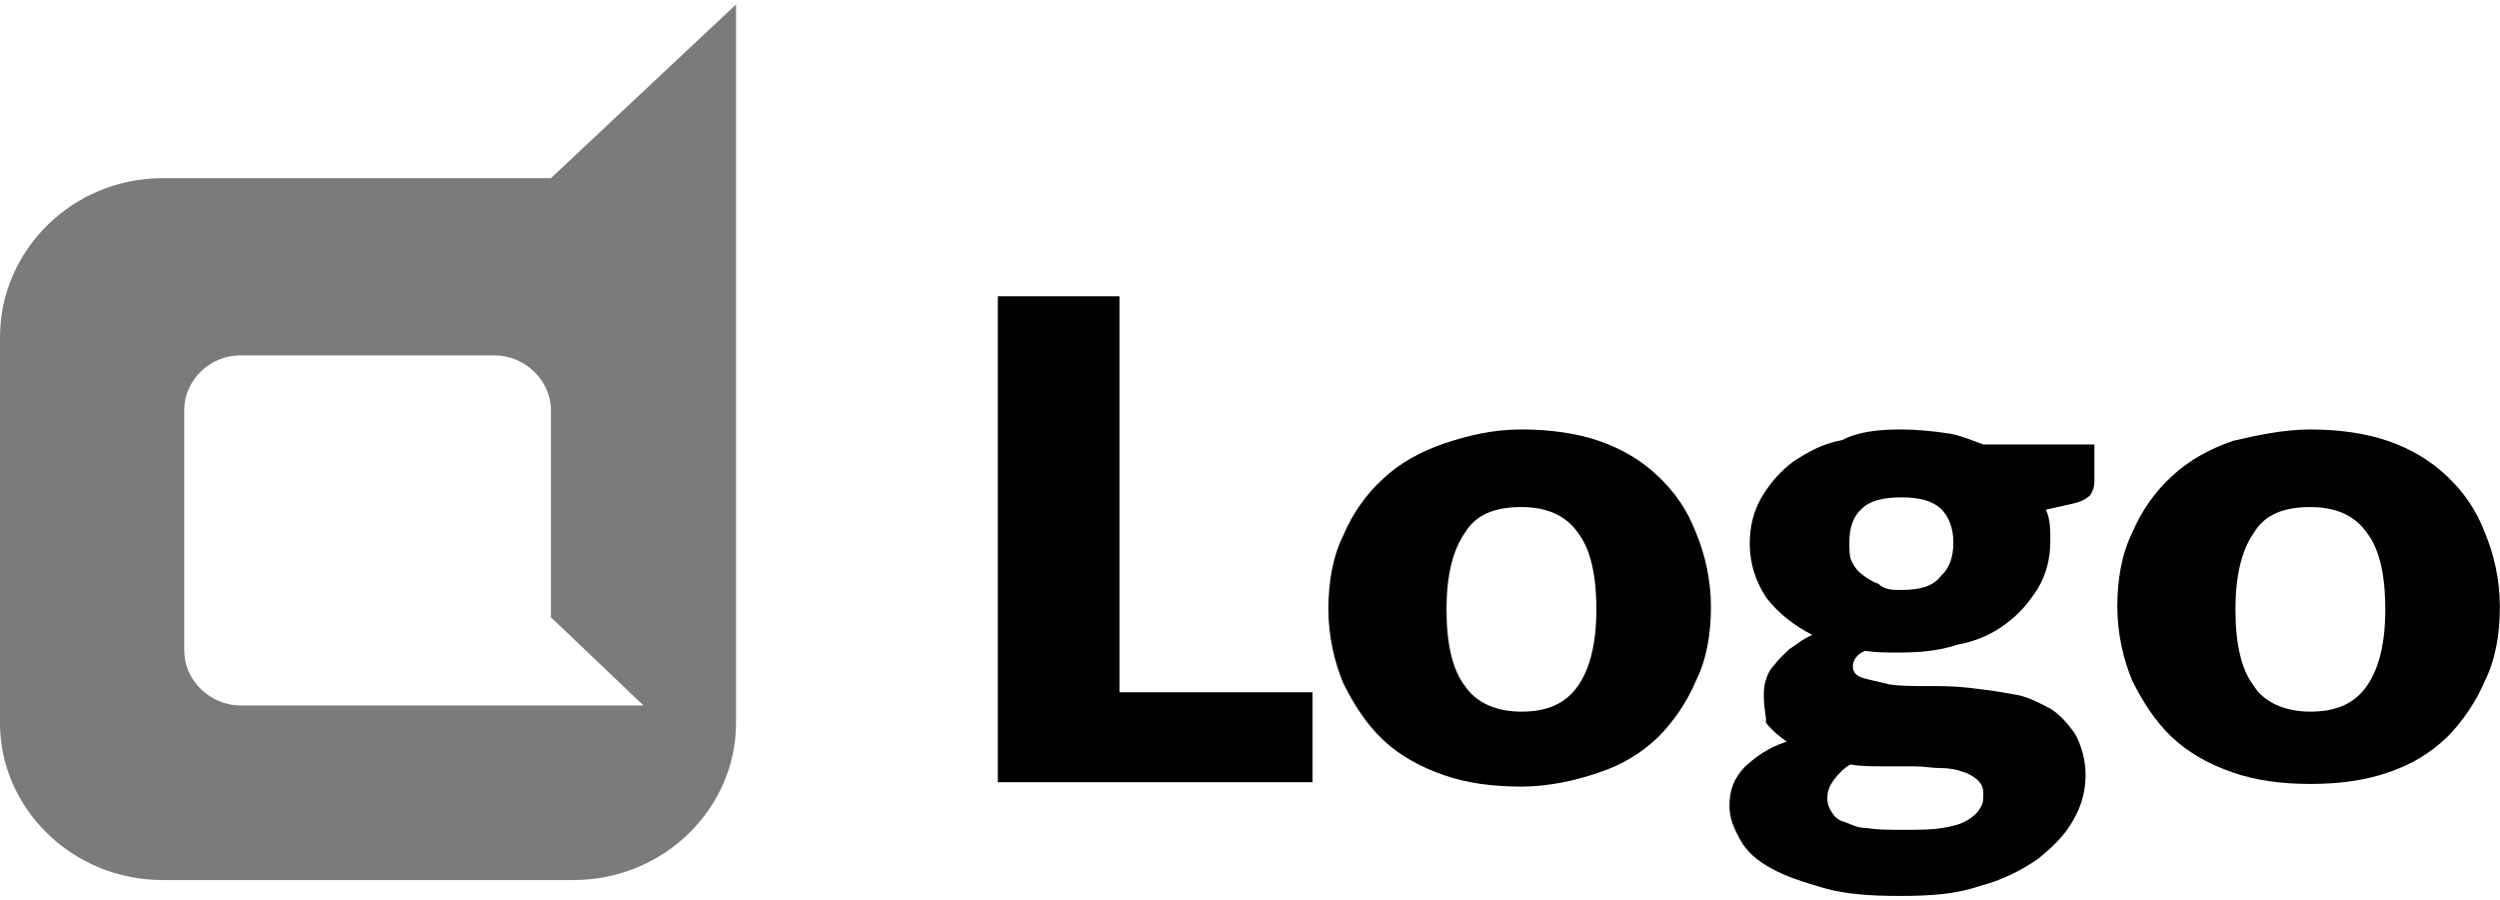
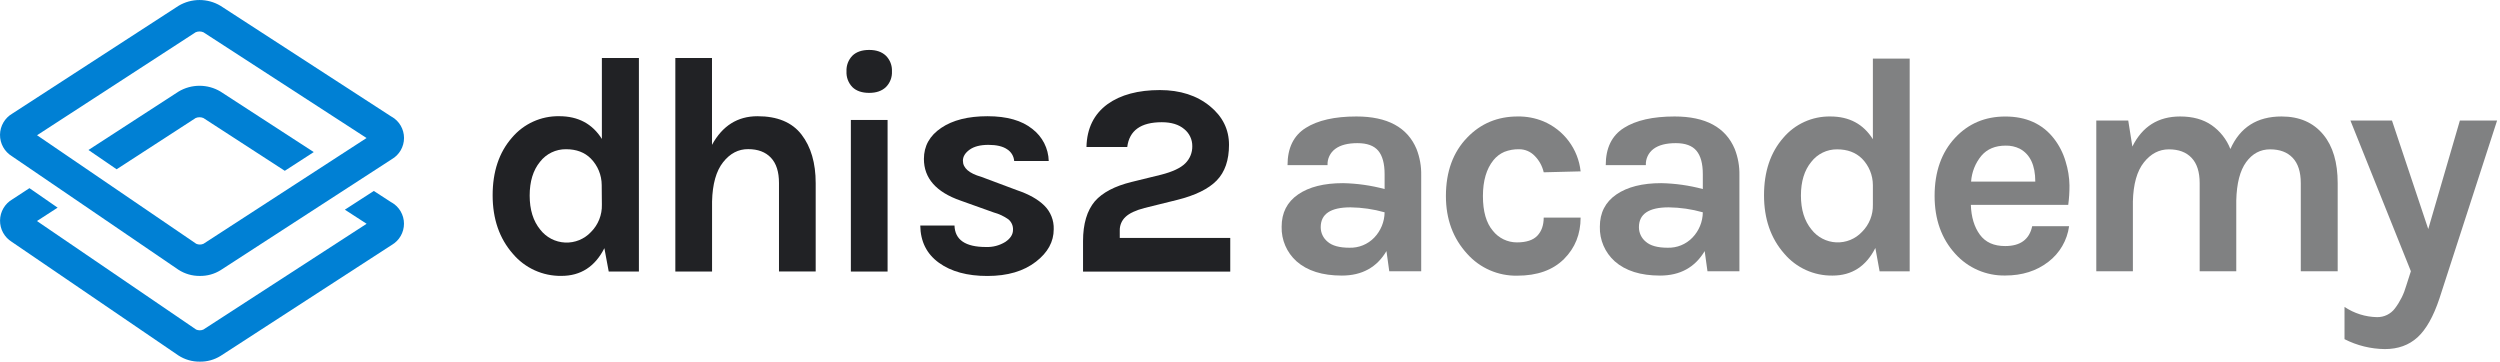
- <svg xmlns="http://www.w3.org/2000/svg" xmlns:xlink="http://www.w3.org/1999/xlink" version="1.1" id="Layer_1" x="0px" y="0px" viewBox="0 0 283.5 102" style="enable-background:new 0 0 283.5 102;" xml:space="preserve">
-   <style type="text/css">
- 	.st0{clip-path:url(#XMLID_36_);}
- 	.st1{clip-path:url(#XMLID_37_);fill:#010101;}
- 	.st2{clip-path:url(#SVGID_2_);}
- 	.st3{clip-path:url(#XMLID_38_);fill:#010101;}
- 	.st4{clip-path:url(#SVGID_4_);}
- 	.st5{clip-path:url(#XMLID_39_);fill:#010101;}
- 	.st6{clip-path:url(#SVGID_6_);}
- 	.st7{clip-path:url(#XMLID_40_);fill:#010101;}
- 	.st8{clip-path:url(#SVGID_8_);}
- 	.st9{clip-path:url(#XMLID_41_);fill:#7B7B7B;}
- </style>
-   <g id="XMLID_21_">
-     <g>
-       <defs>
-         <polygon id="XMLID_18_" points="127,78.5 148.9,78.5 148.9,88.7 113.2,88.7 113.2,33.6 127,33.6    " />
-       </defs>
-       <clipPath id="XMLID_36_">
-         <use xlink:href="#XMLID_18_" style="overflow:visible;" />
-       </clipPath>
-       <g class="st0">
-         <defs>
-           <rect id="XMLID_19_" x="-1501.1" y="-110" width="2945" height="2666.8" />
-         </defs>
-         <clipPath id="XMLID_37_">
-           <use xlink:href="#XMLID_19_" style="overflow:visible;" />
-         </clipPath>
-         <rect id="XMLID_20_" x="103" y="23.3" class="st1" width="56.1" height="75.6" />
-       </g>
-     </g>
-     <g>
-       <defs>
-         <path id="SVGID_1_" d="M172.6,80.7c2.9,0,5-0.9,6.4-2.9c1.4-2,2.1-4.9,2.1-8.7c0-4-0.7-6.9-2.1-8.7c-1.4-2-3.6-2.9-6.4-2.9     c-3.1,0-5.2,0.9-6.4,2.9c-1.4,2-2.1,4.9-2.1,8.7c0,4,0.7,6.9,2.1,8.7C167.4,79.6,169.6,80.7,172.6,80.7z M172.6,48.7     c3.1,0,6.2,0.4,8.8,1.3c2.6,0.9,4.8,2.2,6.7,4c1.9,1.8,3.3,3.8,4.3,6.4c1,2.4,1.7,5.3,1.7,8.4s-0.5,6-1.7,8.4     c-1,2.4-2.6,4.7-4.3,6.4c-1.9,1.8-4,3.1-6.7,4c-2.6,0.9-5.7,1.6-8.8,1.6c-3.3,0-6.2-0.4-8.8-1.3c-2.6-0.9-5-2.2-6.9-4     s-3.3-4-4.5-6.4c-1-2.4-1.7-5.3-1.7-8.4s0.5-6,1.7-8.4c1-2.4,2.6-4.7,4.5-6.4c1.9-1.8,4.3-3.1,6.9-4     C166.5,49.4,169.3,48.7,172.6,48.7z" />
-       </defs>
-       <clipPath id="SVGID_2_">
-         <use xlink:href="#SVGID_1_" style="overflow:visible;" />
-       </clipPath>
-       <g class="st2">
-         <defs>
-           <rect id="XMLID_16_" x="-1501.1" y="-110" width="2945" height="2666.8" />
-         </defs>
-         <clipPath id="XMLID_38_">
-           <use xlink:href="#XMLID_16_" style="overflow:visible;" />
-         </clipPath>
-         <rect id="XMLID_17_" x="140.5" y="38.5" class="st3" width="63.7" height="61.1" />
-       </g>
-     </g>
-     <g>
-       <defs>
-         <path id="SVGID_3_" d="M215.7,66.9c2.1,0,3.6-0.4,4.5-1.6c1-0.9,1.4-2.2,1.4-3.8c0-1.6-0.5-2.9-1.4-3.8c-1-0.9-2.4-1.3-4.5-1.3     c-2.1,0-3.6,0.4-4.5,1.3c-1,0.9-1.4,2.2-1.4,3.8c0,0.7,0,1.6,0.2,2c0.2,0.4,0.5,1.1,1.2,1.6c0.5,0.4,1.2,0.9,1.9,1.1     C213.8,66.9,214.7,66.9,215.7,66.9z M225,90c0-0.7-0.2-1.1-0.7-1.6c-0.5-0.4-1-0.7-1.7-0.9c-0.5-0.2-1.4-0.4-2.4-0.4     c-1,0-1.9-0.2-3.1-0.2h-3.6c-1.2,0-2.4,0-3.6-0.2c-0.7,0.4-1.4,1.1-1.9,1.8c-0.5,0.7-0.7,1.3-0.7,2c0,0.7,0.2,1.1,0.5,1.6     s0.7,0.9,1.4,1.1c0.7,0.2,1.4,0.7,2.6,0.7c1.2,0.2,2.4,0.2,4,0.2c1.9,0,3.3,0,4.5-0.2s2.1-0.4,2.9-0.9c0.7-0.4,1.2-0.9,1.4-1.3     C225,91.1,225,90.7,225,90z M215.7,48.7c1.7,0,3.6,0.2,5,0.4c1.7,0.2,3.1,0.9,4.3,1.3h12.6v4.2c0,0.7-0.2,1.1-0.5,1.6     c-0.5,0.4-1,0.7-1.9,0.9l-3.1,0.7c0.5,1.1,0.5,2.2,0.5,3.6c0,2-0.5,3.8-1.4,5.3c-1,1.6-2.1,2.9-3.6,4c-1.4,1.1-3.3,2-5.5,2.4     c-2.1,0.7-4.3,0.9-6.7,0.9c-1.4,0-2.6,0-3.8-0.2c-1,0.4-1.4,1.1-1.4,1.8c0,0.7,0.5,1.1,1.2,1.3c0.7,0.2,1.7,0.4,2.9,0.7     c1.2,0.2,2.6,0.2,4.3,0.2c1.7,0,3.1,0,4.8,0.2c1.7,0.2,3.3,0.4,4.8,0.7c1.7,0.2,2.9,0.9,4.3,1.6c1.2,0.7,2.1,1.8,2.9,2.9     c0.7,1.3,1.2,2.9,1.2,4.7s-0.5,3.6-1.4,5.1c-1,1.8-2.4,3.1-4,4.4c-1.9,1.3-4,2.4-6.7,3.1c-2.6,0.9-5.5,1.1-9,1.1     c-3.3,0-6.2-0.2-8.6-0.9c-2.4-0.7-4.3-1.3-5.9-2.2c-1.7-0.9-2.9-2-3.6-3.3c-0.7-1.3-1.2-2.4-1.2-3.8c0-1.8,0.5-3.1,1.7-4.4     c1.2-1.1,2.6-2.2,4.8-2.9c-1-0.7-1.7-1.3-2.4-2.2c0.2-0.2-0.2-1.3-0.2-2.9c0-0.7,0-1.1,0.2-1.8c0.2-0.7,0.5-1.3,1-1.8     c0.5-0.7,1-1.1,1.7-1.8c0.7-0.4,1.4-1.1,2.6-1.6c-2.1-1.1-3.8-2.4-5.2-4.2c-1.2-1.8-1.9-3.8-1.9-6.2c0-2,0.5-3.8,1.4-5.3     s2.1-2.9,3.6-4c1.7-1.1,3.3-2,5.5-2.4C210.9,48.9,213.3,48.7,215.7,48.7z" />
-       </defs>
-       <clipPath id="SVGID_4_">
-         <use xlink:href="#SVGID_3_" style="overflow:visible;" />
-       </clipPath>
-       <g class="st4">
-         <defs>
-           <rect id="XMLID_12_" x="-1501.1" y="-110" width="2945" height="2666.8" />
-         </defs>
-         <clipPath id="XMLID_39_">
-           <use xlink:href="#XMLID_12_" style="overflow:visible;" />
-         </clipPath>
-         <rect id="XMLID_13_" x="185.7" y="38.5" class="st5" width="62.1" height="73.4" />
-       </g>
-     </g>
-     <g>
-       <defs>
-         <path id="SVGID_5_" d="M262.1,80.7c2.9,0,5-0.9,6.4-2.9c1.4-2,2.1-4.9,2.1-8.7c0-4-0.7-6.9-2.1-8.7c-1.4-2-3.6-2.9-6.4-2.9     c-3.1,0-5.2,0.9-6.4,2.9c-1.4,2-2.1,4.9-2.1,8.7c0,4,0.7,6.9,2.1,8.7C256.8,79.6,259.2,80.7,262.1,80.7z M262.1,48.7     c3.1,0,6.2,0.4,8.8,1.3c2.6,0.9,4.8,2.2,6.7,4c1.9,1.8,3.3,3.8,4.3,6.4c1,2.4,1.7,5.3,1.7,8.4s-0.5,6-1.7,8.4     c-1,2.4-2.6,4.7-4.3,6.4c-1.9,1.8-4,3.1-6.7,4c-2.6,0.9-5.5,1.3-8.8,1.3s-6.2-0.4-8.8-1.3c-2.6-0.9-5-2.2-6.9-4     c-1.9-1.8-3.3-4-4.5-6.4c-1-2.4-1.7-5.3-1.7-8.4s0.5-6,1.7-8.4c1-2.4,2.6-4.7,4.5-6.4c1.9-1.8,4.3-3.1,6.9-4     C255.9,49.4,259,48.7,262.1,48.7z" />
-       </defs>
-       <clipPath id="SVGID_6_">
-         <use xlink:href="#SVGID_5_" style="overflow:visible;" />
-       </clipPath>
-       <g class="st6">
-         <defs>
-           <rect id="XMLID_7_" x="-1501.1" y="-110" width="2945" height="2666.8" />
-         </defs>
-         <clipPath id="XMLID_40_">
-           <use xlink:href="#XMLID_7_" style="overflow:visible;" />
-         </clipPath>
-         <rect id="XMLID_8_" x="230" y="38.5" class="st7" width="63.7" height="60.9" />
-       </g>
-     </g>
-     <g>
-       <defs>
-         <path id="SVGID_7_" d="M62.5,70V46.5c0-3.3-2.9-6.2-6.4-6.2H27.3c-3.6,0-6.4,2.9-6.4,6.2v27.3c0,3.3,2.9,6.2,6.4,6.2H73L62.5,70z      M18.5,20.2h44L83.5,0.5V82c0,9.6-8.1,17.8-18.5,17.8H18.5C8.1,99.8,0,91.6,0,82V38.2C0,28.5,8.1,20.2,18.5,20.2z" />
-       </defs>
-       <clipPath id="SVGID_8_">
-         <use xlink:href="#SVGID_7_" style="overflow:visible;" />
-       </clipPath>
-       <g class="st8">
-         <defs>
-           <rect id="XMLID_3_" x="-1501.1" y="-110" width="2945" height="2666.8" />
-         </defs>
-         <clipPath id="XMLID_41_">
-           <use xlink:href="#XMLID_3_" style="overflow:visible;" />
-         </clipPath>
-         <rect id="XMLID_4_" x="-10.2" y="-9.8" class="st9" width="103.9" height="119.8" />
-       </g>
-     </g>
-   </g>
+ <svg xmlns="http://www.w3.org/2000/svg" id="Layer_1" data-name="Layer 1" viewBox="0 0 1209.1 174.95">
+   <defs>
+     <style>.cls-1{fill:#0080d4;}.cls-2{fill:#212225;}.cls-3{fill:#808182;}</style>
+   </defs>
+   <path class="cls-1" d="M189.41,56.46,106.67,2.82a19.78,19.78,0,0,0-20.33,0L6,54.91a12,12,0,0,0-.25,20.63l80.54,54.91a18.62,18.62,0,0,0,10.4,3,18.42,18.42,0,0,0,10-2.78l82.75-53.64a11.87,11.87,0,0,0,0-20.59Zm-91,61.45a4.37,4.37,0,0,1-3.49,0l-77-52.5L94.63,15.6a4.81,4.81,0,0,1,3.74,0l78.91,51.15Z" />
+   <path class="cls-1" d="M86.34,44.3,42.78,72.54,56.4,81.87,94.63,57.08a4.81,4.81,0,0,1,3.74,0l39.37,25.53,14-9.06L106.67,44.3A19.75,19.75,0,0,0,86.34,44.3Z" />
+   <path class="cls-1" d="M189.41,97.94l-8.62-5.59-14,9.06,10.52,6.82L98.36,159.39a4.37,4.37,0,0,1-3.49,0l-77-52.49,10-6.47L14.24,91,6,96.39A12,12,0,0,0,5.74,117l80.54,54.91a18.62,18.62,0,0,0,10.4,3,18.42,18.42,0,0,0,10-2.78l82.74-53.64a11.87,11.87,0,0,0,0-20.59Z" />
+   <path class="cls-2" d="M291.09,67.2q-6.91-11-20.62-11A29.28,29.28,0,0,0,247.59,66.6q-9.33,10.68-9.33,27.84t9.78,28.3a30.13,30.13,0,0,0,23.48,10.69q14,0,20.78-13.4l2.1,11.29H309V28.06H291.09Zm0,31.76a18,18,0,0,1-5.27,13.25,16.13,16.13,0,0,1-24.53-1.14q-5.12-6.24-5.12-16.48t5-16.33a15.67,15.67,0,0,1,12.57-6.09q7.53,0,12,4.51a18.34,18.34,0,0,1,5.27,12.8Z" />
+   <path class="cls-2" d="M366.35,56.21q-14.44,0-22,13.85v-42H326.62V131.32h17.76V97.45q.3-12.63,5.34-19t12.12-6.32c4.71,0,8.38,1.37,11,4.14s3.91,6.84,3.91,12.26v42.75H394.5V88.57q0-14.59-6.85-23.48T366.35,56.21Z" />
+   <rect class="cls-2" x="411.51" y="58.02" width="17.76" height="73.31" />
+   <path class="cls-2" d="M420.39,24.15q-5.26,0-8.13,2.78a10.15,10.15,0,0,0-2.86,7.6,10.16,10.16,0,0,0,2.86,7.61q2.87,2.78,8.13,2.78c3.41,0,6.1-.93,8.05-2.78a10,10,0,0,0,2.94-7.61,10,10,0,0,0-2.94-7.6C426.49,25.08,423.8,24.15,420.39,24.15Z" />
+   <path class="cls-2" d="M491.89,92l-17.31-6.48Q465.7,83,465.7,77.73q0-3,3.24-5.34c2.15-1.55,5.19-2.33,9.1-2.33s6.93.7,9,2.11a7.36,7.36,0,0,1,3.46,5.71h16.71a20.11,20.11,0,0,0-7.91-15.5q-7.6-6.16-21.67-6.17t-22.43,5.65q-8.36,5.64-8.36,15,0,14,17.76,20.17l16,5.72a22.31,22.31,0,0,1,7.08,3.32,6.18,6.18,0,0,1,2.25,5.11q0,3.31-3.68,5.8a16.57,16.57,0,0,1-9.41,2.48q-14.89,0-15.21-10.39H445.08q.15,11.59,9,18t23.48,6.4q14.6,0,23.48-6.92,8.58-6.63,8.58-15.66a15.31,15.31,0,0,0-4.59-11.51Q500.47,94.9,491.89,92Z" />
+   <path class="cls-2" d="M541.56,115.06v-3.61a8.66,8.66,0,0,1,2.79-6.55q2.77-2.62,9.11-4.29l15.8-3.91q13.25-3.3,19.19-9.41t5.95-17.23q0-11.14-9.18-18.67-9.5-7.81-24.24-7.83-15.79,0-25.29,6.78-9.93,7.23-10.23,20.77h19.72q1.5-12,16.71-12,6.92,0,10.83,3.31a10.42,10.42,0,0,1,3.92,8.28A11.36,11.36,0,0,1,573.25,79q-3.39,3.38-11.67,5.49L547.29,88q-12.21,3-17.77,9.33-5.71,6.78-5.72,19.27v14.75H595V115.06Z" />
+   <path class="cls-3" d="M649.55,88.58a84.18,84.18,0,0,1,20.1,2.85v-7.2q0-7.65-3.07-11.33c-2.06-2.45-5.4-3.67-10.06-3.67s-8.22.92-10.72,2.77a9.24,9.24,0,0,0-3.75,7.88H622.7q0-12.45,8.78-18T656,56.33q22.5,0,29.1,15.75a33,33,0,0,1,2.25,12.75v46.35H671.9l-1.35-9.75q-7,11.85-21.6,11.85-14.1,0-21.9-6.9a21.71,21.71,0,0,1-7.2-16.73q0-10.12,7.95-15.6T649.55,88.58Zm20.1,14.1a63.26,63.26,0,0,0-16.5-2.4q-14.4,0-14.4,9.6a9,9,0,0,0,3.3,7q3.3,2.93,10.58,2.93a16,16,0,0,0,12-4.88A18,18,0,0,0,669.65,102.68Z" />
+   <path class="cls-3" d="M734,56.33a31.44,31.44,0,0,1,12.38,2.32,29.69,29.69,0,0,1,18.07,24.23l-17.85.45a16.4,16.4,0,0,0-4.42-8,10.35,10.35,0,0,0-7.43-3.15,18.54,18.54,0,0,0-7.2,1.27,13.85,13.85,0,0,0-5.25,4q-5.1,6.3-5.1,17.4T722,111.6a14.76,14.76,0,0,0,11.63,5.63q6.82,0,9.89-3.23t3.08-8.77h17.85q0,12-8,20-8.1,8.1-22.65,8.1a31.63,31.63,0,0,1-24.15-10.5q-10.35-11.25-10.35-28,0-17.7,10.35-28.35Q719.45,56.33,734,56.33Z" />
+   <path class="cls-3" d="M803.45,88.58a84.18,84.18,0,0,1,20.1,2.85v-7.2q0-7.65-3.08-11.33t-10-3.67q-7,0-10.73,2.77A9.24,9.24,0,0,0,796,79.88H776.6q0-12.45,8.77-18t24.53-5.55q22.5,0,29.1,15.75a33,33,0,0,1,2.25,12.75v46.35H825.8l-1.35-9.75q-7.05,11.85-21.6,11.85-14.1,0-21.9-6.9a21.71,21.71,0,0,1-7.2-16.73q0-10.12,8-15.6T803.45,88.58Zm20.1,14.1a63.26,63.26,0,0,0-16.5-2.4q-14.4,0-14.4,9.6a9,9,0,0,0,3.3,7q3.3,2.93,10.57,2.93a16,16,0,0,0,12-4.88A17.9,17.9,0,0,0,823.55,102.68Z" />
+   <path class="cls-3" d="M907,119.93q-6.75,13.35-20.7,13.35a30,30,0,0,1-23.4-10.65q-9.75-11.1-9.75-28.2t9.3-27.75a29.19,29.19,0,0,1,22.8-10.35q13.65,0,20.55,11v-39H923.6v102.9H909.05ZM888.5,72.23A15.59,15.59,0,0,0,876,78.3q-5,6.08-5,16.28t5.1,16.42a16.07,16.07,0,0,0,24.45,1.13,17.9,17.9,0,0,0,5.25-13.2V89.48a18.31,18.31,0,0,0-5.25-12.75Q896,72.23,888.5,72.23Z" />
+   <path class="cls-3" d="M999,78.08a40.79,40.79,0,0,1,1.88,11.55,67.27,67.27,0,0,1-.6,9.45h-47.1q.3,8.85,4.35,14.4T969.8,119q11,0,13.05-9.6h17.85a26.16,26.16,0,0,1-10.05,17.25q-8.55,6.6-20.85,6.6a31.63,31.63,0,0,1-24.15-10.5q-10-10.95-10-28,0-17.55,10-28.2,9.6-10.2,24.15-10.2Q985,56.33,993.35,67A33.21,33.21,0,0,1,999,78.08Zm-29-7.65q-7.5,0-11.7,4.87a21.94,21.94,0,0,0-5,12.53h31.05q0-11.85-7.5-15.9A14.65,14.65,0,0,0,970,70.43Z" />
+   <path class="cls-3" d="M1078.7,72.08q7-15.75,24.75-15.75,13,0,20.25,8.85,6.9,8.4,6.9,23.4v42.6h-17.85V88.58q0-8.1-3.9-12.23t-10.95-4.12q-7.05,0-11.55,6.15t-4.8,18.6v34.2h-17.7V88.58q0-8.1-3.9-12.23t-11-4.12q-7.05,0-12.07,6.3t-5.33,18.9v33.75h-17.7V58.28h15.45l2,12.6q7.2-14.55,23.1-14.55,9.15,0,15.22,4.2A25.2,25.2,0,0,1,1078.7,72.08Z" />
+   <path class="cls-3" d="M1156.85,58.28l17.55,52.5,15.3-52.5h18l-27.9,86.1q-4.35,13.05-10.58,18.75t-15.82,5.7a43.81,43.81,0,0,1-19.5-4.8v-15.6a29.14,29.14,0,0,0,15.75,4.95,10.57,10.57,0,0,0,8.62-4.2,33,33,0,0,0,5.48-11l2.25-7-29.25-72.9Z" />
</svg>
